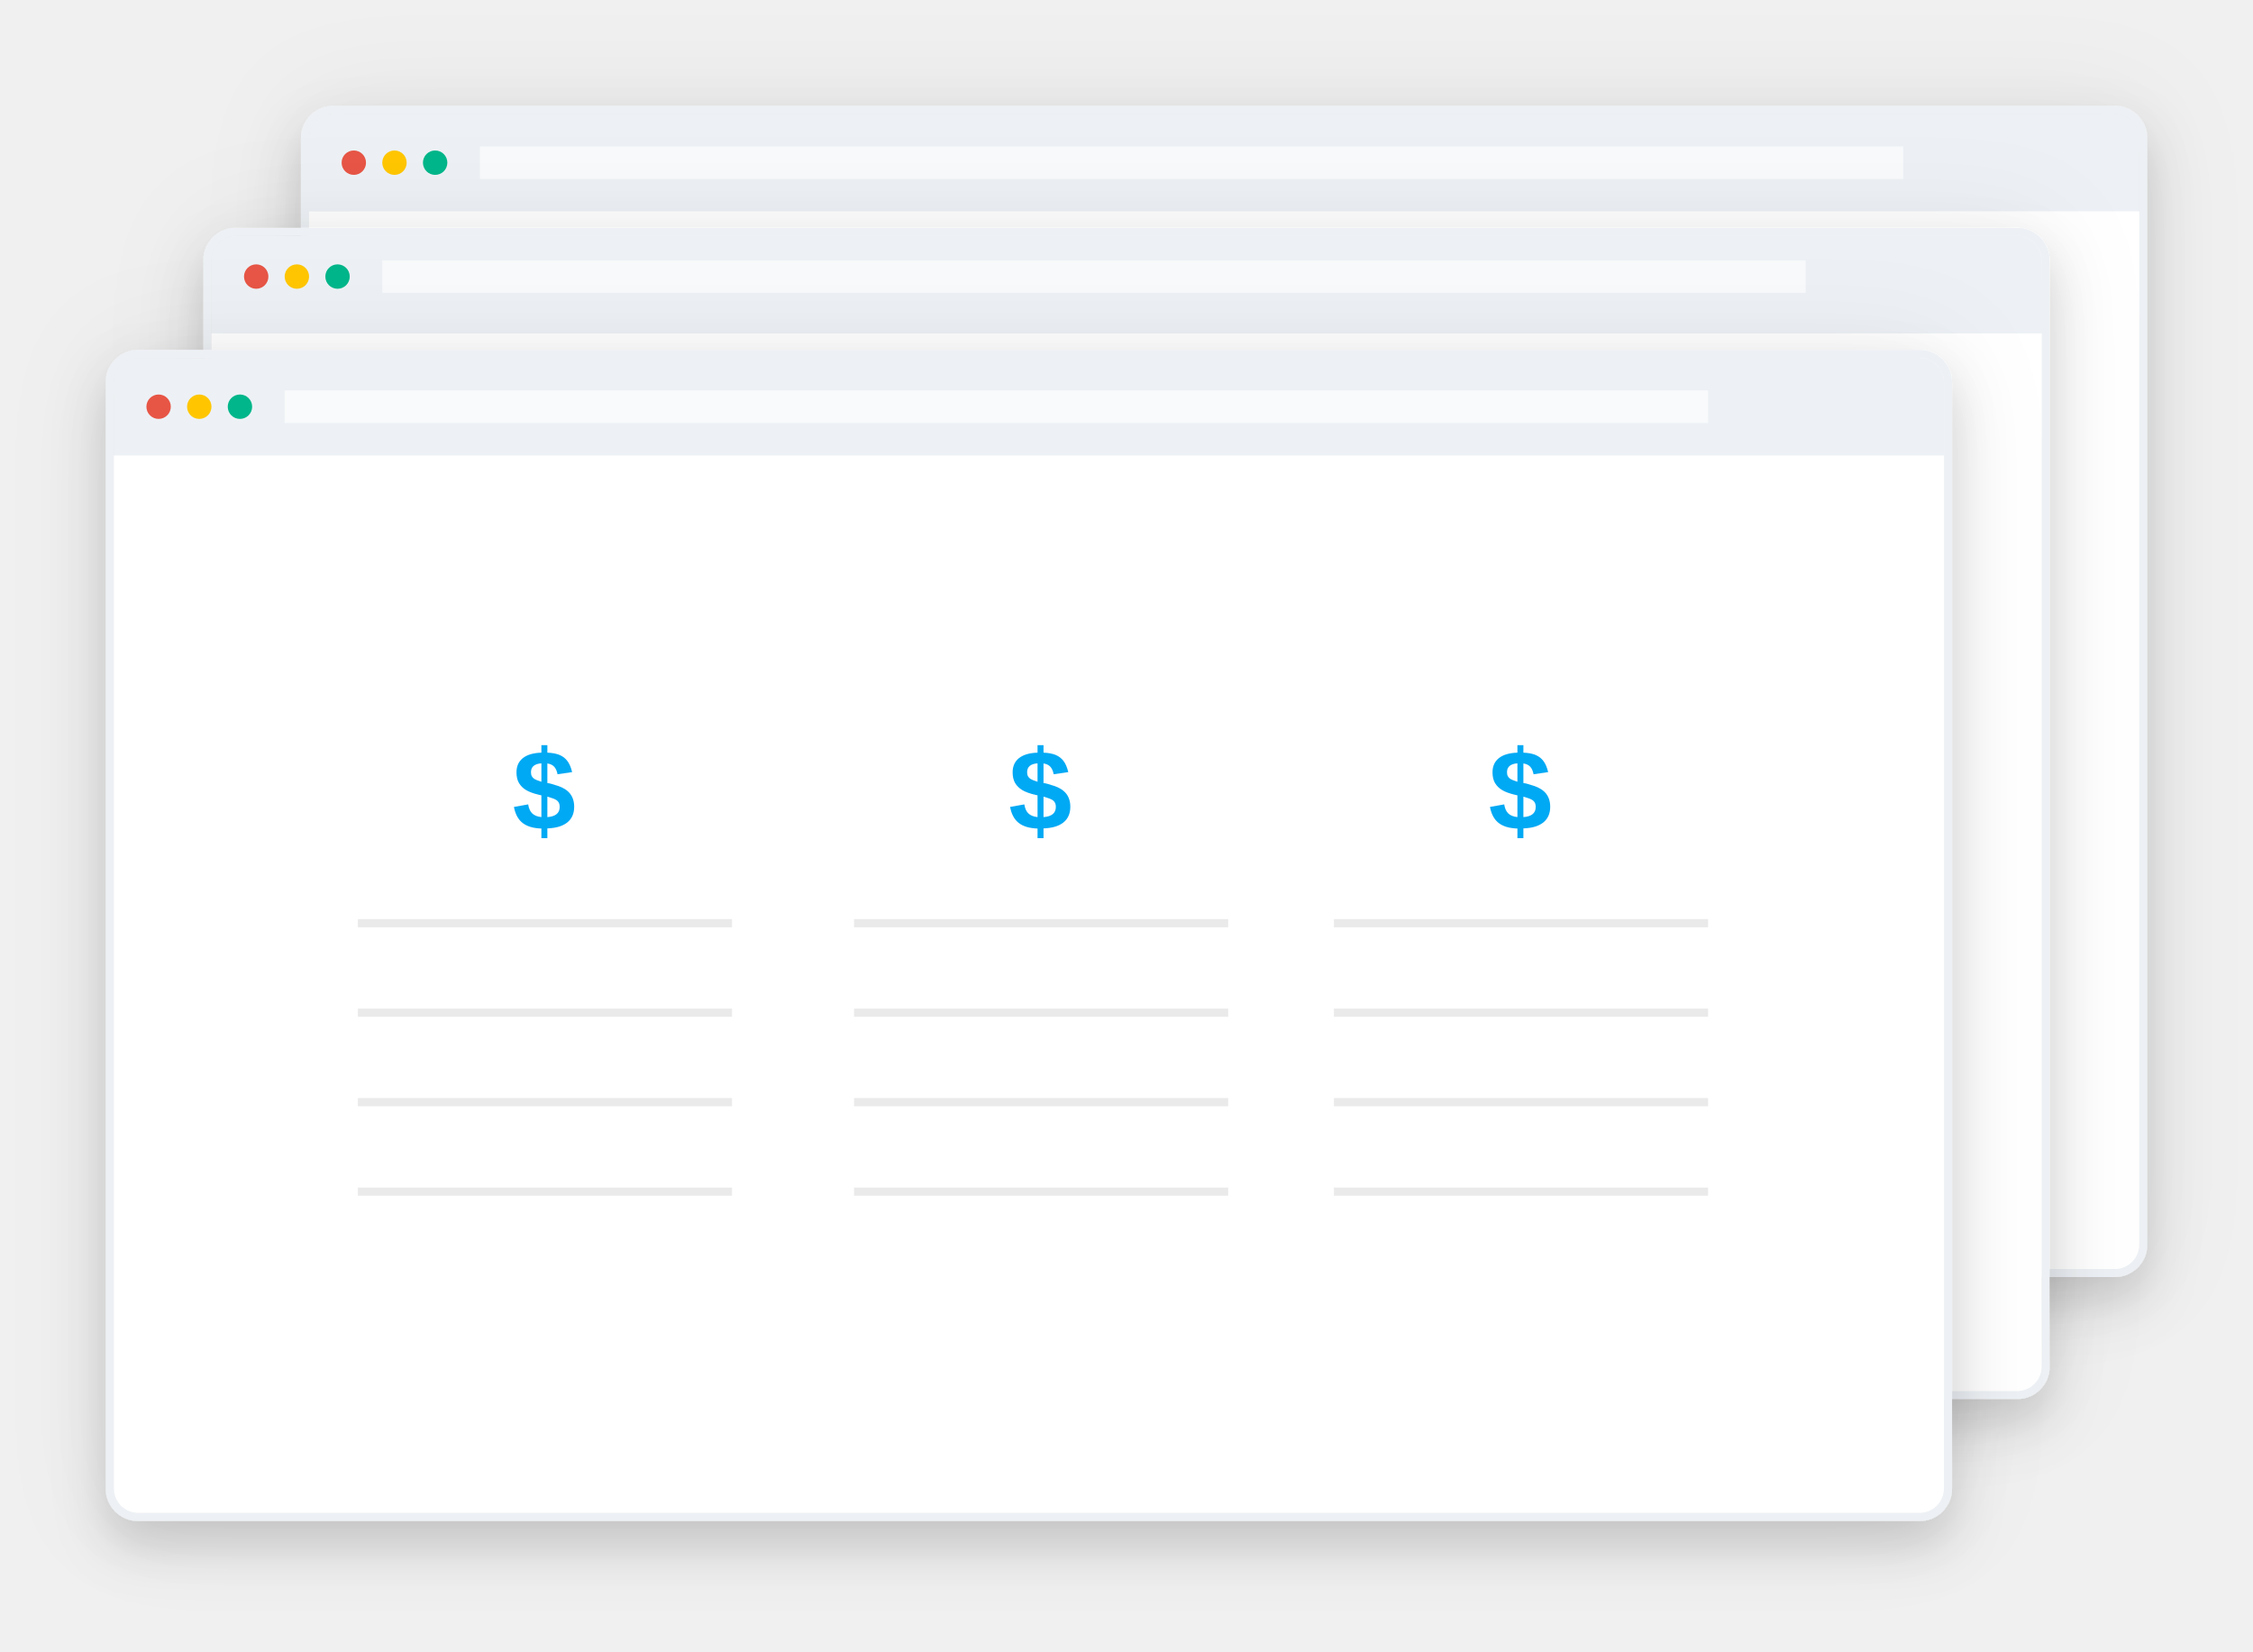
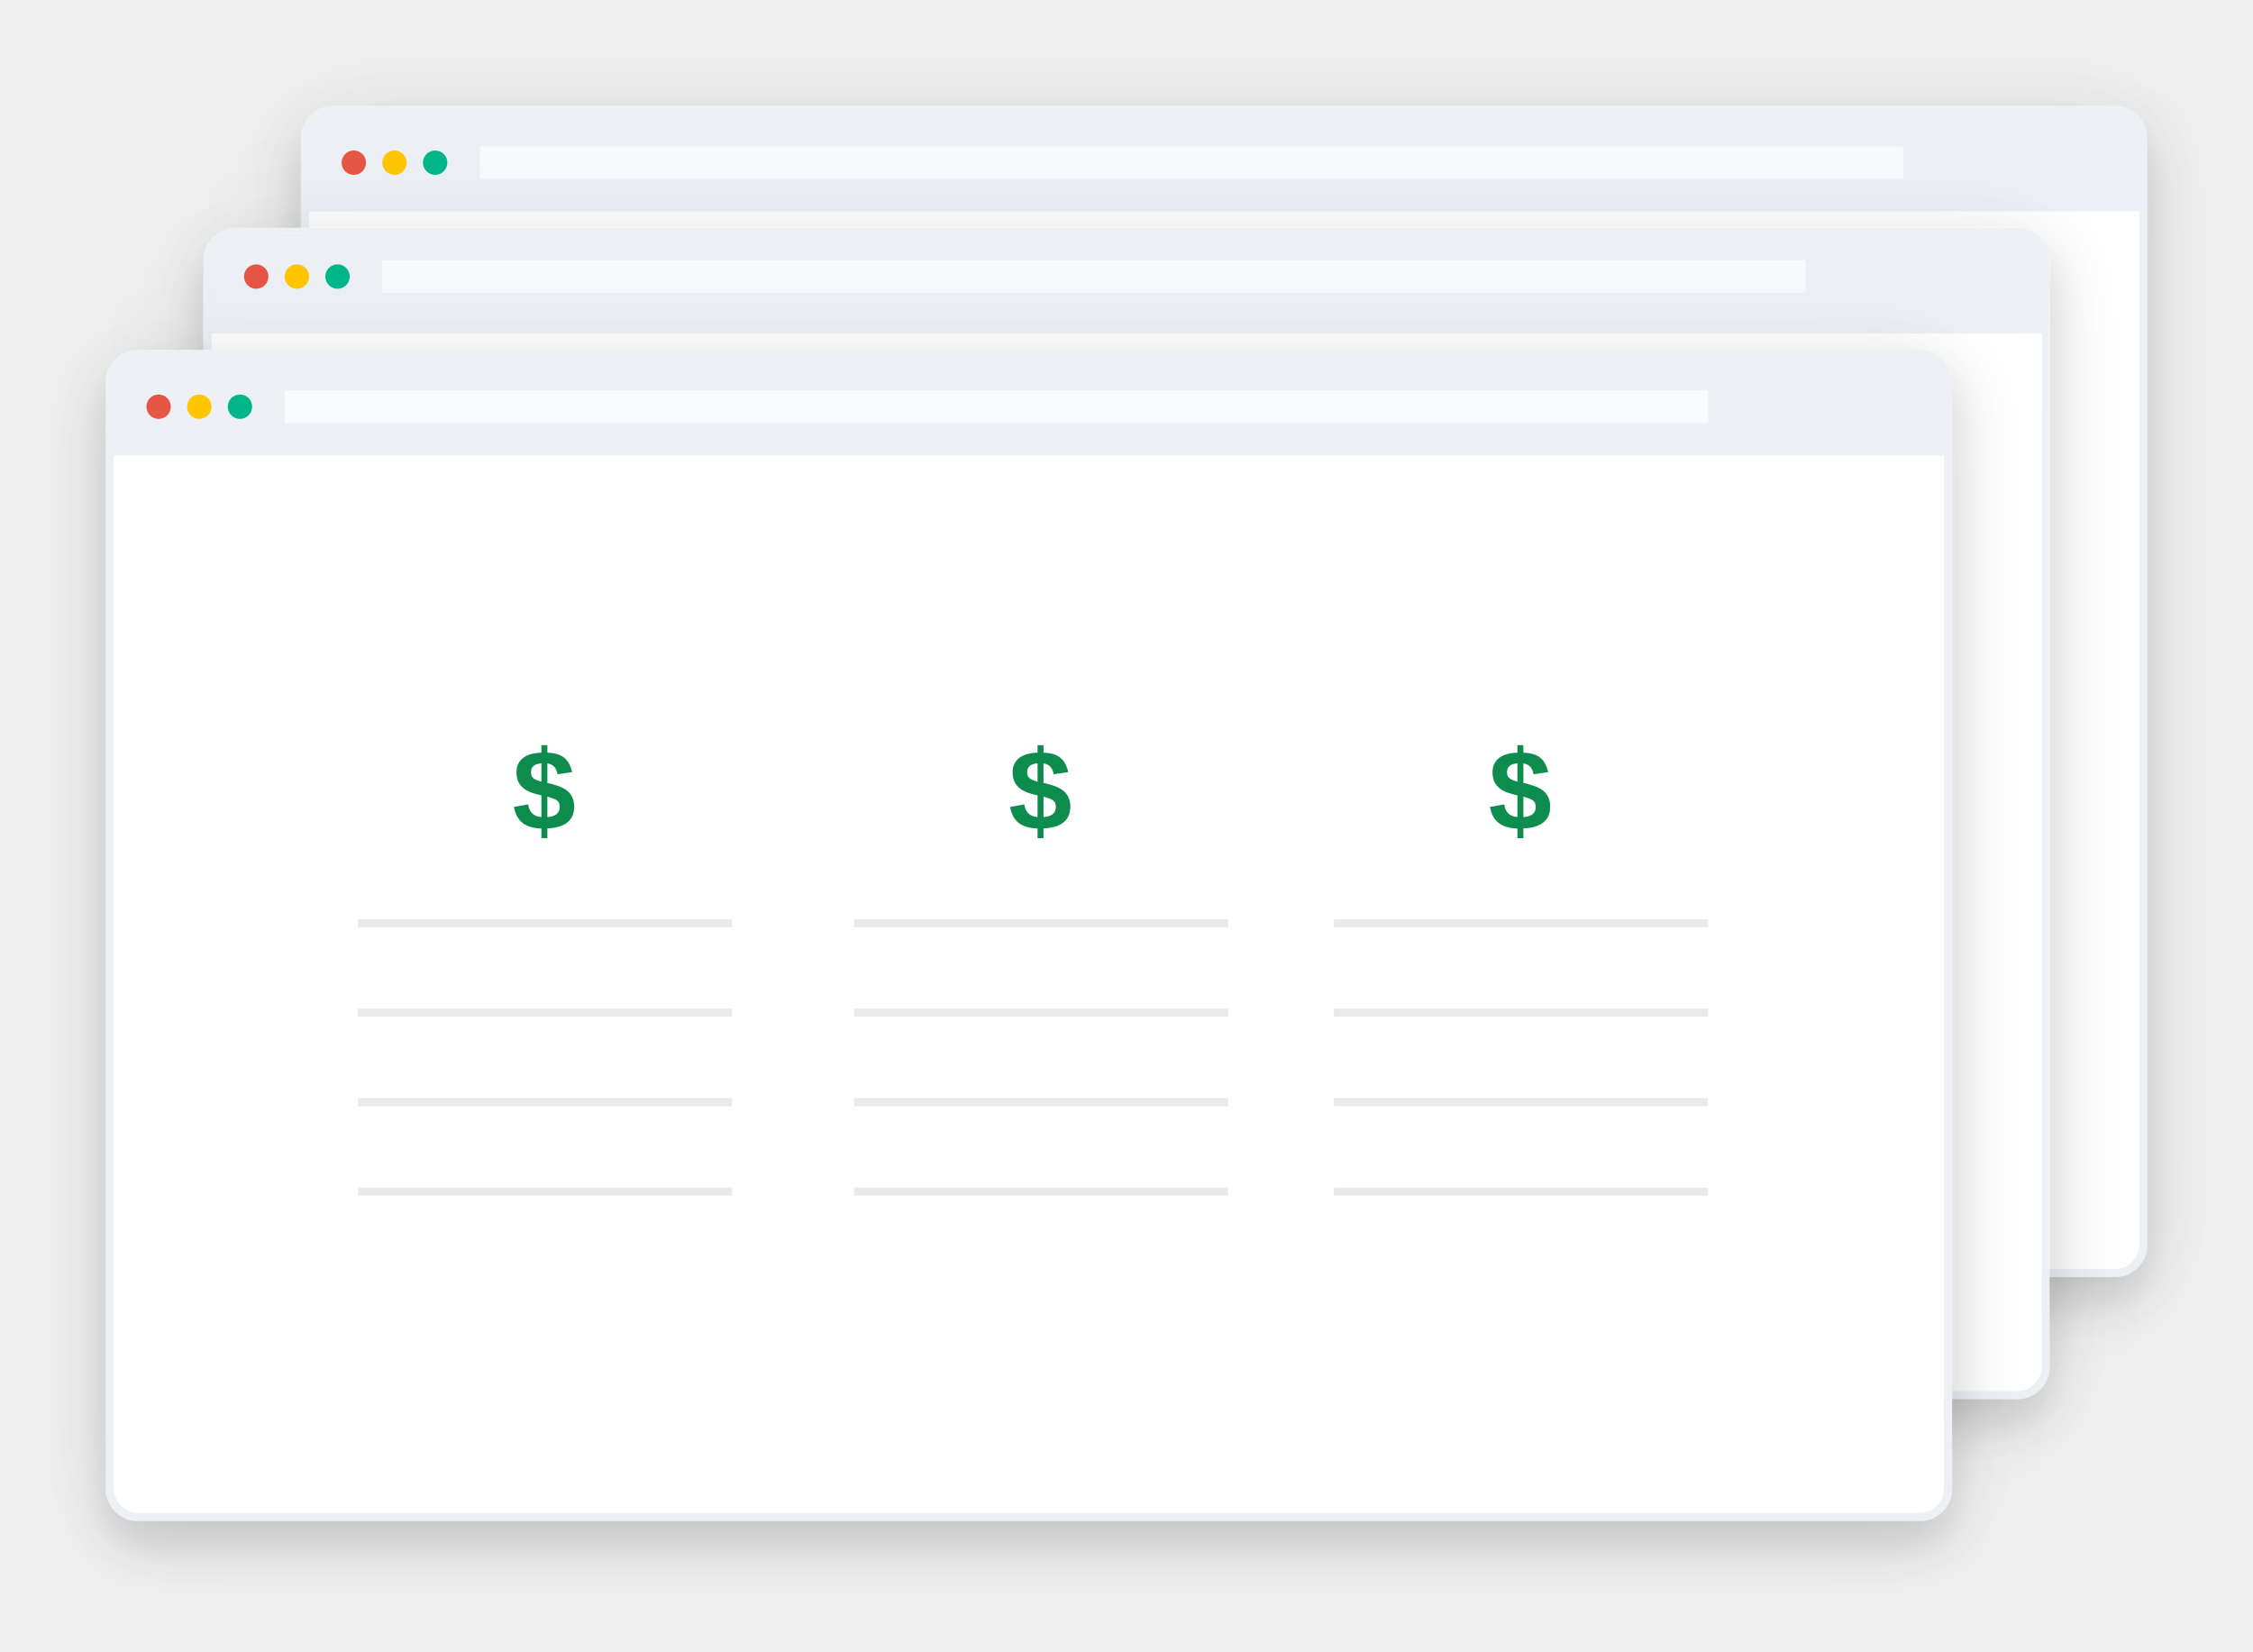
<svg xmlns="http://www.w3.org/2000/svg" xmlns:xlink="http://www.w3.org/1999/xlink" width="277px" height="203px" viewBox="0 0 277 203" version="1.1">
  <defs>
    <filter x="-50%" y="-50%" width="200%" height="200%" filterUnits="objectBoundingBox" id="filter-1">
      <feOffset dx="0" dy="3" in="SourceAlpha" result="shadowOffsetOuter1" />
      <feGaussianBlur stdDeviation="3" in="shadowOffsetOuter1" result="shadowBlurOuter1" />
      <feColorMatrix values="0 0 0 0 0   0 0 0 0 0   0 0 0 0 0  0 0 0 0.16 0" type="matrix" in="shadowBlurOuter1" result="shadowMatrixOuter1" />
      <feMerge>
        <feMergeNode in="shadowMatrixOuter1" />
        <feMergeNode in="SourceGraphic" />
      </feMerge>
    </filter>
    <filter x="-50%" y="-50%" width="200%" height="200%" filterUnits="objectBoundingBox" id="filter-2">
      <feOffset dx="0" dy="0" in="SourceAlpha" result="shadowOffsetOuter1" />
      <feGaussianBlur stdDeviation="6.5" in="shadowOffsetOuter1" result="shadowBlurOuter1" />
      <feColorMatrix values="0 0 0 0 0   0 0 0 0 0   0 0 0 0 0  0 0 0 0.058 0" type="matrix" in="shadowBlurOuter1" result="shadowMatrixOuter1" />
      <feMerge>
        <feMergeNode in="shadowMatrixOuter1" />
        <feMergeNode in="SourceGraphic" />
      </feMerge>
    </filter>
    <rect id="path-3" x="0" y="0" width="225" height="142" rx="3" />
    <mask id="mask-5" maskContentUnits="userSpaceOnUse" maskUnits="objectBoundingBox" x="-1" y="-1" width="227" height="144">
      <rect x="-1" y="-1" width="227" height="144" fill="white" />
      <use xlink:href="#path-3" fill="black" />
    </mask>
    <filter x="-50%" y="-50%" width="200%" height="200%" filterUnits="objectBoundingBox" id="filter-6">
      <feOffset dx="0" dy="3" in="SourceAlpha" result="shadowOffsetOuter1" />
      <feGaussianBlur stdDeviation="3" in="shadowOffsetOuter1" result="shadowBlurOuter1" />
      <feColorMatrix values="0 0 0 0 0   0 0 0 0 0   0 0 0 0 0  0 0 0 0.16 0" type="matrix" in="shadowBlurOuter1" result="shadowMatrixOuter1" />
      <feMerge>
        <feMergeNode in="shadowMatrixOuter1" />
        <feMergeNode in="SourceGraphic" />
      </feMerge>
    </filter>
    <filter x="-50%" y="-50%" width="200%" height="200%" filterUnits="objectBoundingBox" id="filter-7">
      <feOffset dx="0" dy="0" in="SourceAlpha" result="shadowOffsetOuter1" />
      <feGaussianBlur stdDeviation="6.5" in="shadowOffsetOuter1" result="shadowBlurOuter1" />
      <feColorMatrix values="0 0 0 0 0   0 0 0 0 0   0 0 0 0 0  0 0 0 0.058 0" type="matrix" in="shadowBlurOuter1" result="shadowMatrixOuter1" />
      <feMerge>
        <feMergeNode in="shadowMatrixOuter1" />
        <feMergeNode in="SourceGraphic" />
      </feMerge>
    </filter>
    <rect id="path-8" x="0" y="0" width="225" height="142" rx="3" />
    <mask id="mask-10" maskContentUnits="userSpaceOnUse" maskUnits="objectBoundingBox" x="-1" y="-1" width="227" height="144">
      <rect x="-1" y="-1" width="227" height="144" fill="white" />
      <use xlink:href="#path-8" fill="black" />
    </mask>
    <filter x="-50%" y="-50%" width="200%" height="200%" filterUnits="objectBoundingBox" id="filter-11">
      <feOffset dx="0" dy="3" in="SourceAlpha" result="shadowOffsetOuter1" />
      <feGaussianBlur stdDeviation="3" in="shadowOffsetOuter1" result="shadowBlurOuter1" />
      <feColorMatrix values="0 0 0 0 0   0 0 0 0 0   0 0 0 0 0  0 0 0 0.16 0" type="matrix" in="shadowBlurOuter1" result="shadowMatrixOuter1" />
      <feMerge>
        <feMergeNode in="shadowMatrixOuter1" />
        <feMergeNode in="SourceGraphic" />
      </feMerge>
    </filter>
    <filter x="-50%" y="-50%" width="200%" height="200%" filterUnits="objectBoundingBox" id="filter-12">
      <feOffset dx="0" dy="0" in="SourceAlpha" result="shadowOffsetOuter1" />
      <feGaussianBlur stdDeviation="6.5" in="shadowOffsetOuter1" result="shadowBlurOuter1" />
      <feColorMatrix values="0 0 0 0 0   0 0 0 0 0   0 0 0 0 0  0 0 0 0.058 0" type="matrix" in="shadowBlurOuter1" result="shadowMatrixOuter1" />
      <feMerge>
        <feMergeNode in="shadowMatrixOuter1" />
        <feMergeNode in="SourceGraphic" />
      </feMerge>
    </filter>
    <rect id="path-13" x="0" y="0" width="225" height="142" rx="3" />
    <mask id="mask-15" maskContentUnits="userSpaceOnUse" maskUnits="objectBoundingBox" x="-1" y="-1" width="227" height="144">
      <rect x="-1" y="-1" width="227" height="144" fill="white" />
      <use xlink:href="#path-13" fill="black" />
    </mask>
  </defs>
  <g id="Page-1" stroke="none" stroke-width="1" fill="none" fill-rule="evenodd">
    <g id="Artboard-2" transform="translate(-221, -426)">
      <g id="pricingtable" transform="translate(235, 440)">
        <g id="hiddenback" filter="url(#filter-1)" transform="translate(24, 0)">
          <g id="browser">
            <g id="main-window" filter="url(#filter-2)">
              <mask id="mask-4" fill="white">
                <use xlink:href="#path-3" />
              </mask>
              <g id="Mask">
                <use fill="#EDF1F5" fill-rule="evenodd" xlink:href="#path-3" />
                <use stroke="#EDF1F5" mask="url(#mask-5)" stroke-width="2" xlink:href="#path-3" />
              </g>
              <rect id="window-mask" fill="#FFFFFF" mask="url(#mask-4)" x="-1" y="12" width="227" height="169" />
              <rect id="window-mask-copy" fill="#FFFFFF" mask="url(#mask-4)" x="5" y="12" width="227" height="169" />
            </g>
            <g id="top" transform="translate(4, 4)">
              <circle id="Oval-1" fill="#00B68A" cx="11.5" cy="2" r="1.5" />
              <circle id="Oval-1-Copy" fill="#FFC600" cx="6.5" cy="2" r="1.5" />
              <circle id="Oval-1-Copy-2" fill="#E75545" cx="1.5" cy="2" r="1.5" />
              <rect id="address-bar" fill="#FFFFFF" opacity="0.625" x="17" y="0" width="175" height="4" />
            </g>
          </g>
        </g>
        <g id="hiddenmiddle" filter="url(#filter-6)" transform="translate(12, 15)">
          <g id="browser">
            <g id="main-window" filter="url(#filter-7)">
              <mask id="mask-9" fill="white">
                <use xlink:href="#path-8" />
              </mask>
              <g id="Mask">
                <use fill="#EDF1F5" fill-rule="evenodd" xlink:href="#path-8" />
                <use stroke="#EDF1F5" mask="url(#mask-10)" stroke-width="2" xlink:href="#path-8" />
              </g>
              <rect id="window-mask" fill="#FFFFFF" mask="url(#mask-9)" x="-1" y="12" width="227" height="169" />
              <rect id="window-mask-copy" fill="#FFFFFF" mask="url(#mask-9)" x="5" y="12" width="227" height="169" />
            </g>
            <g id="top" transform="translate(4, 3)">
              <circle id="Oval-1" fill="#00B68A" cx="11.5" cy="2" r="1.5" />
              <circle id="Oval-1-Copy" fill="#FFC600" cx="6.5" cy="2" r="1.5" />
              <circle id="Oval-1-Copy-2" fill="#E75545" cx="1.5" cy="2" r="1.5" />
              <rect id="address-bar" fill="#FFFFFF" opacity="0.625" x="17" y="0" width="175" height="4" />
            </g>
          </g>
        </g>
        <g id="bottom-right" filter="url(#filter-11)" transform="translate(0, 30)">
          <g id="browser">
            <g id="main-window" filter="url(#filter-12)">
              <mask id="mask-14" fill="white">
                <use xlink:href="#path-13" />
              </mask>
              <g id="Mask">
                <use fill="#EDF1F5" fill-rule="evenodd" xlink:href="#path-13" />
                <use stroke="#EDF1F5" mask="url(#mask-15)" stroke-width="2" xlink:href="#path-13" />
              </g>
              <rect id="window-mask" fill="#FFFFFF" mask="url(#mask-14)" x="-1" y="12" width="227" height="169" />
              <g id="price" mask="url(#mask-14)">
                <g transform="translate(150, 45)">
                  <path d="M0.5,57.5 L45.5,57.5" id="Line" stroke="#979797" stroke-width="1" stroke-linecap="square" opacity="0.205" />
                  <path d="M0.5,46.5 L45.5,46.5" id="Line" stroke="#979797" stroke-width="1" stroke-linecap="square" opacity="0.205" />
                  <path d="M0.5,35.5 L45.5,35.5" id="Line" stroke="#979797" stroke-width="1" stroke-linecap="square" opacity="0.205" />
                  <text id="$" stroke="none" font-family="Arial-BoldMT, Arial" font-size="14" font-weight="bold">
-                     <tspan x="19" y="13" fill="#03A9F4">$</tspan>
+                     <tspan x="19" y="13" fill="#118C4E">$</tspan>
                  </text>
                  <path d="M0.5,24.5 L45.5,24.5" id="Line" stroke="#979797" stroke-width="1" stroke-linecap="square" opacity="0.205" />
                </g>
              </g>
              <g id="price" mask="url(#mask-14)">
                <g transform="translate(91, 45)">
                  <path d="M0.5,57.5 L45.5,57.5" id="Line" stroke="#979797" stroke-width="1" stroke-linecap="square" opacity="0.205" />
                  <path d="M0.5,46.5 L45.5,46.5" id="Line" stroke="#979797" stroke-width="1" stroke-linecap="square" opacity="0.205" />
                  <path d="M0.5,35.5 L45.5,35.5" id="Line" stroke="#979797" stroke-width="1" stroke-linecap="square" opacity="0.205" />
                  <text id="$" stroke="none" font-family="Arial-BoldMT, Arial" font-size="14" font-weight="bold">
-                     <tspan x="19" y="13" fill="#03A9F4">$</tspan>
+                     <tspan x="19" y="13" fill="#118C4E">$</tspan>
                  </text>
                  <path d="M0.5,24.5 L45.5,24.5" id="Line" stroke="#979797" stroke-width="1" stroke-linecap="square" opacity="0.205" />
                </g>
              </g>
              <g id="price" mask="url(#mask-14)">
                <g transform="translate(30, 45)">
                  <path d="M0.5,57.5 L45.5,57.5" id="Line" stroke="#979797" stroke-width="1" stroke-linecap="square" opacity="0.205" />
                  <path d="M0.5,46.5 L45.5,46.5" id="Line" stroke="#979797" stroke-width="1" stroke-linecap="square" opacity="0.205" />
                  <path d="M0.5,35.5 L45.5,35.5" id="Line" stroke="#979797" stroke-width="1" stroke-linecap="square" opacity="0.205" />
                  <text id="$" stroke="none" font-family="Arial-BoldMT, Arial" font-size="14" font-weight="bold">
-                     <tspan x="19" y="13" fill="#03A9F4">$</tspan>
+                     <tspan x="19" y="13" fill="#118C4E">$</tspan>
                  </text>
                  <path d="M0.5,24.5 L45.5,24.5" id="Line" stroke="#979797" stroke-width="1" stroke-linecap="square" opacity="0.205" />
                </g>
              </g>
            </g>
            <g id="top" transform="translate(4, 4)">
              <circle id="Oval-1" fill="#00B68A" cx="11.5" cy="2" r="1.5" />
              <circle id="Oval-1-Copy" fill="#FFC600" cx="6.5" cy="2" r="1.5" />
              <circle id="Oval-1-Copy-2" fill="#E75545" cx="1.5" cy="2" r="1.5" />
              <rect id="address-bar" fill="#FFFFFF" opacity="0.625" x="17" y="0" width="175" height="4" />
            </g>
          </g>
        </g>
      </g>
    </g>
  </g>
</svg>
